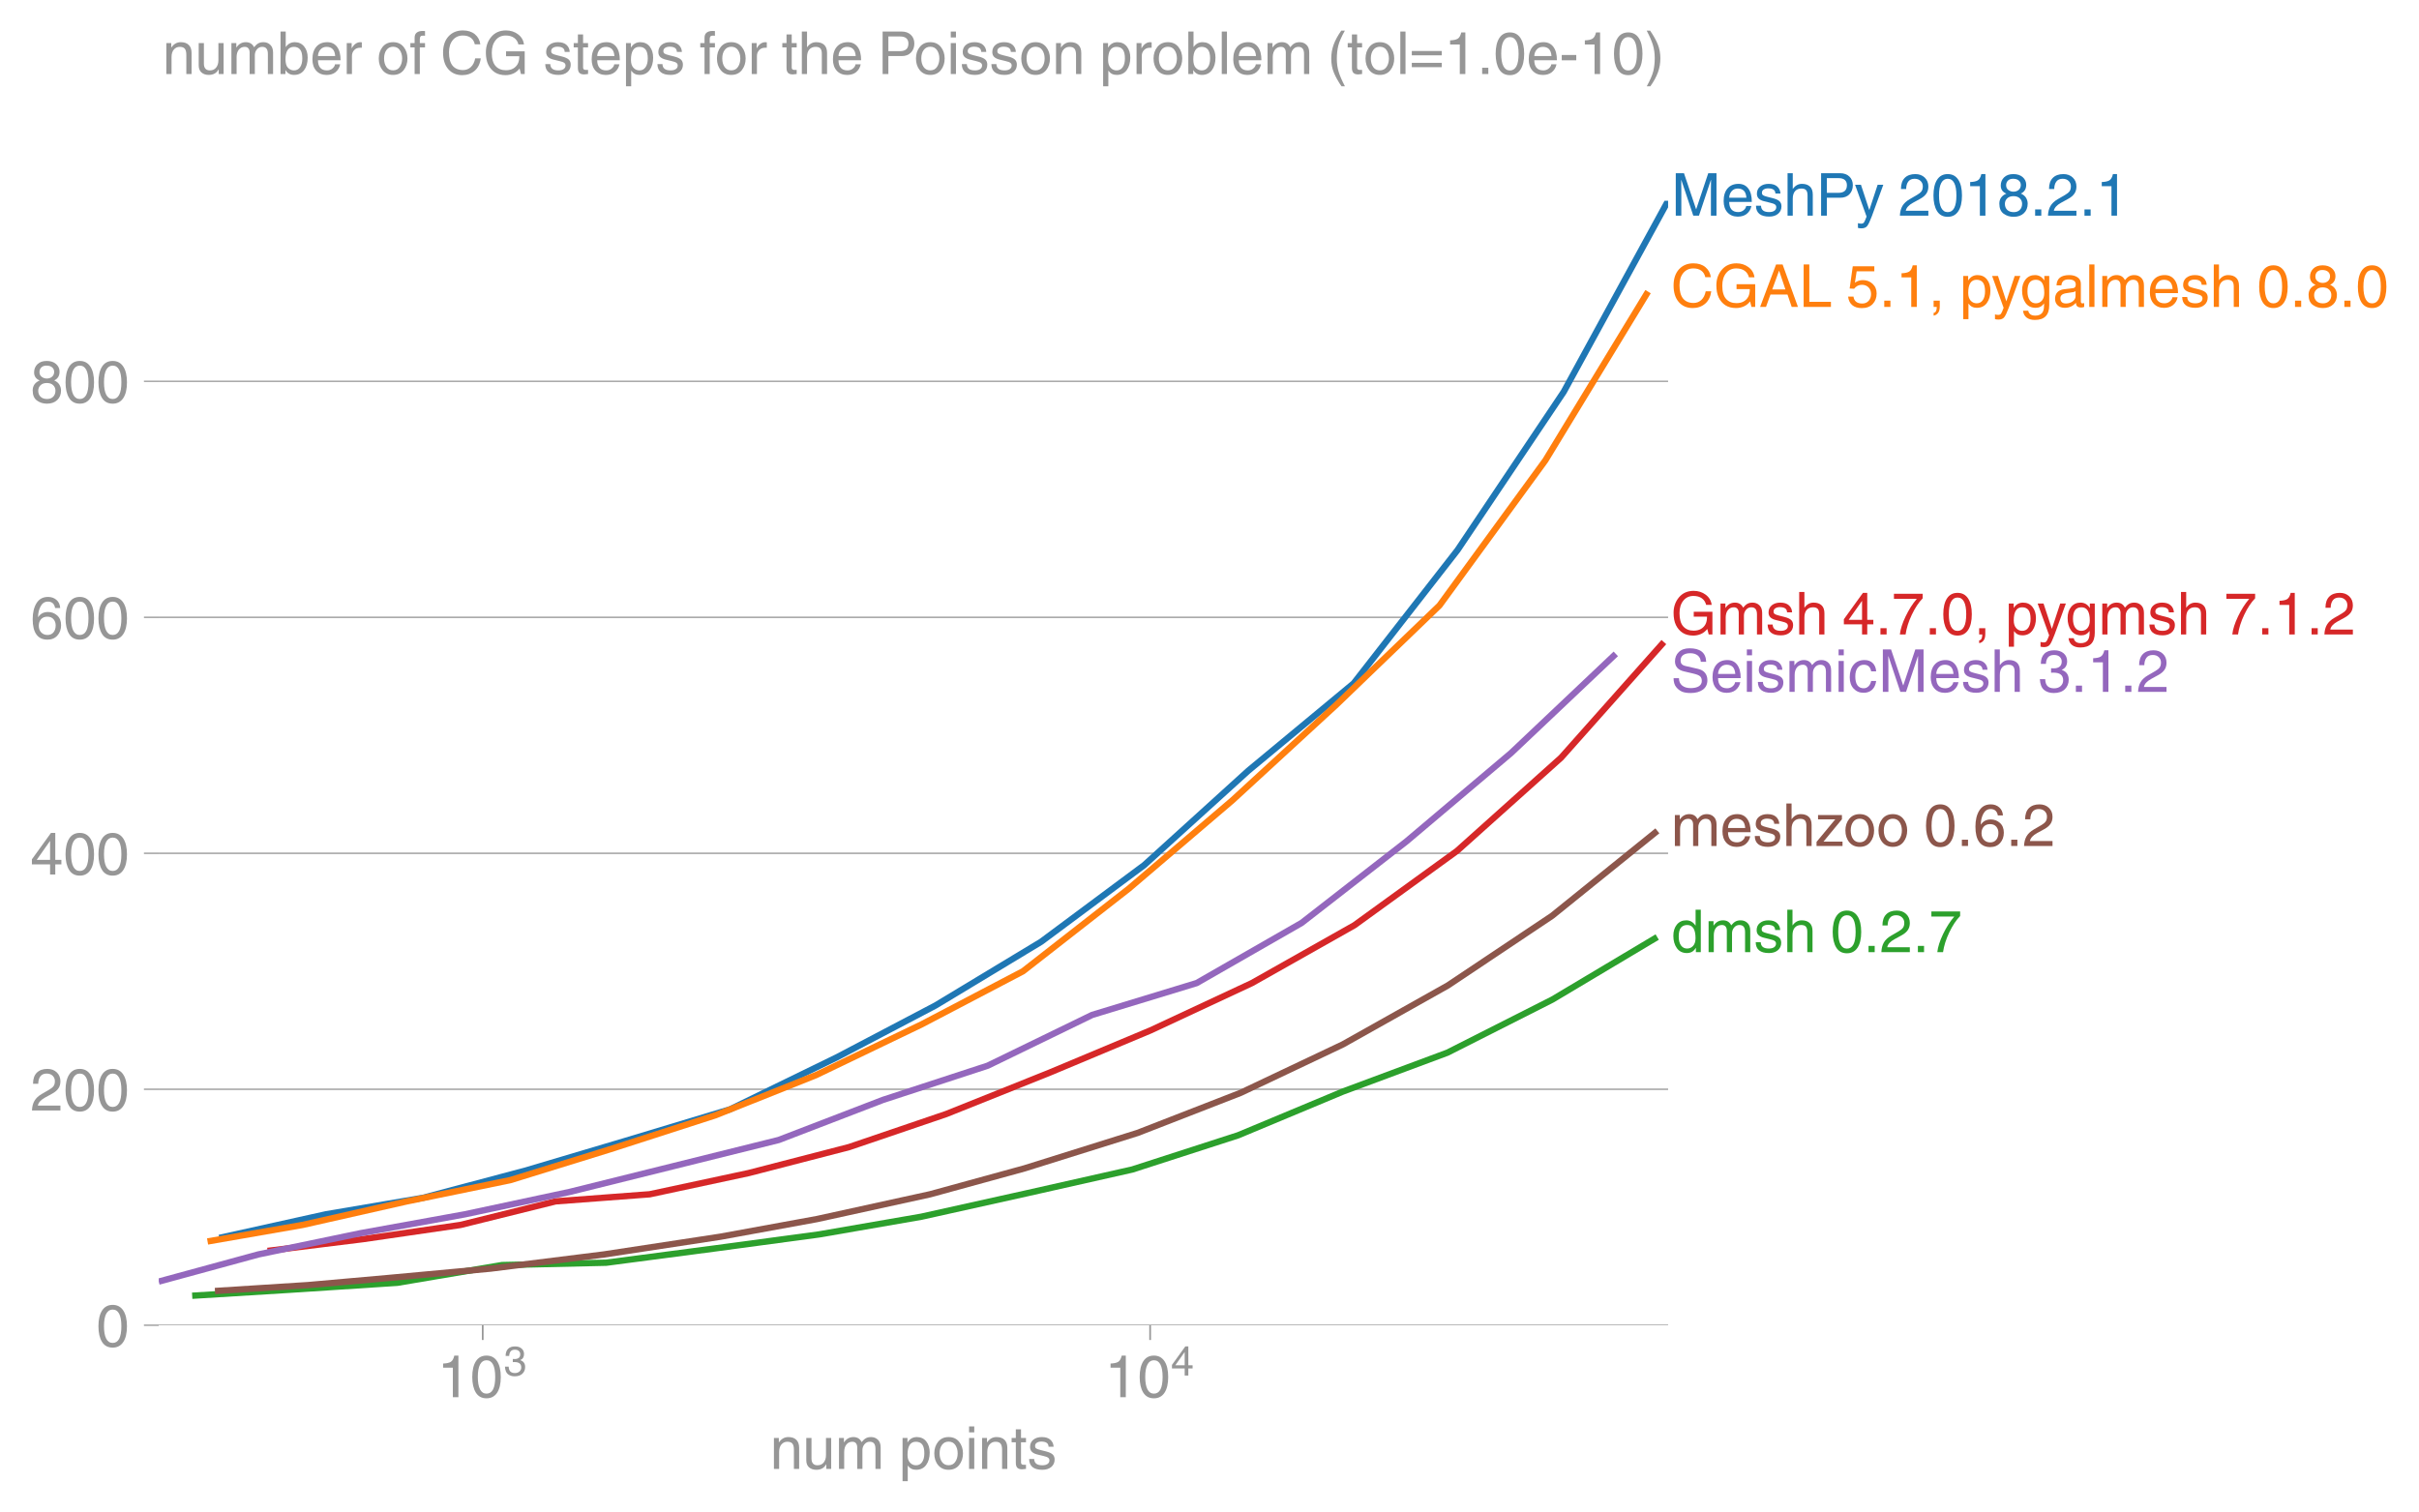
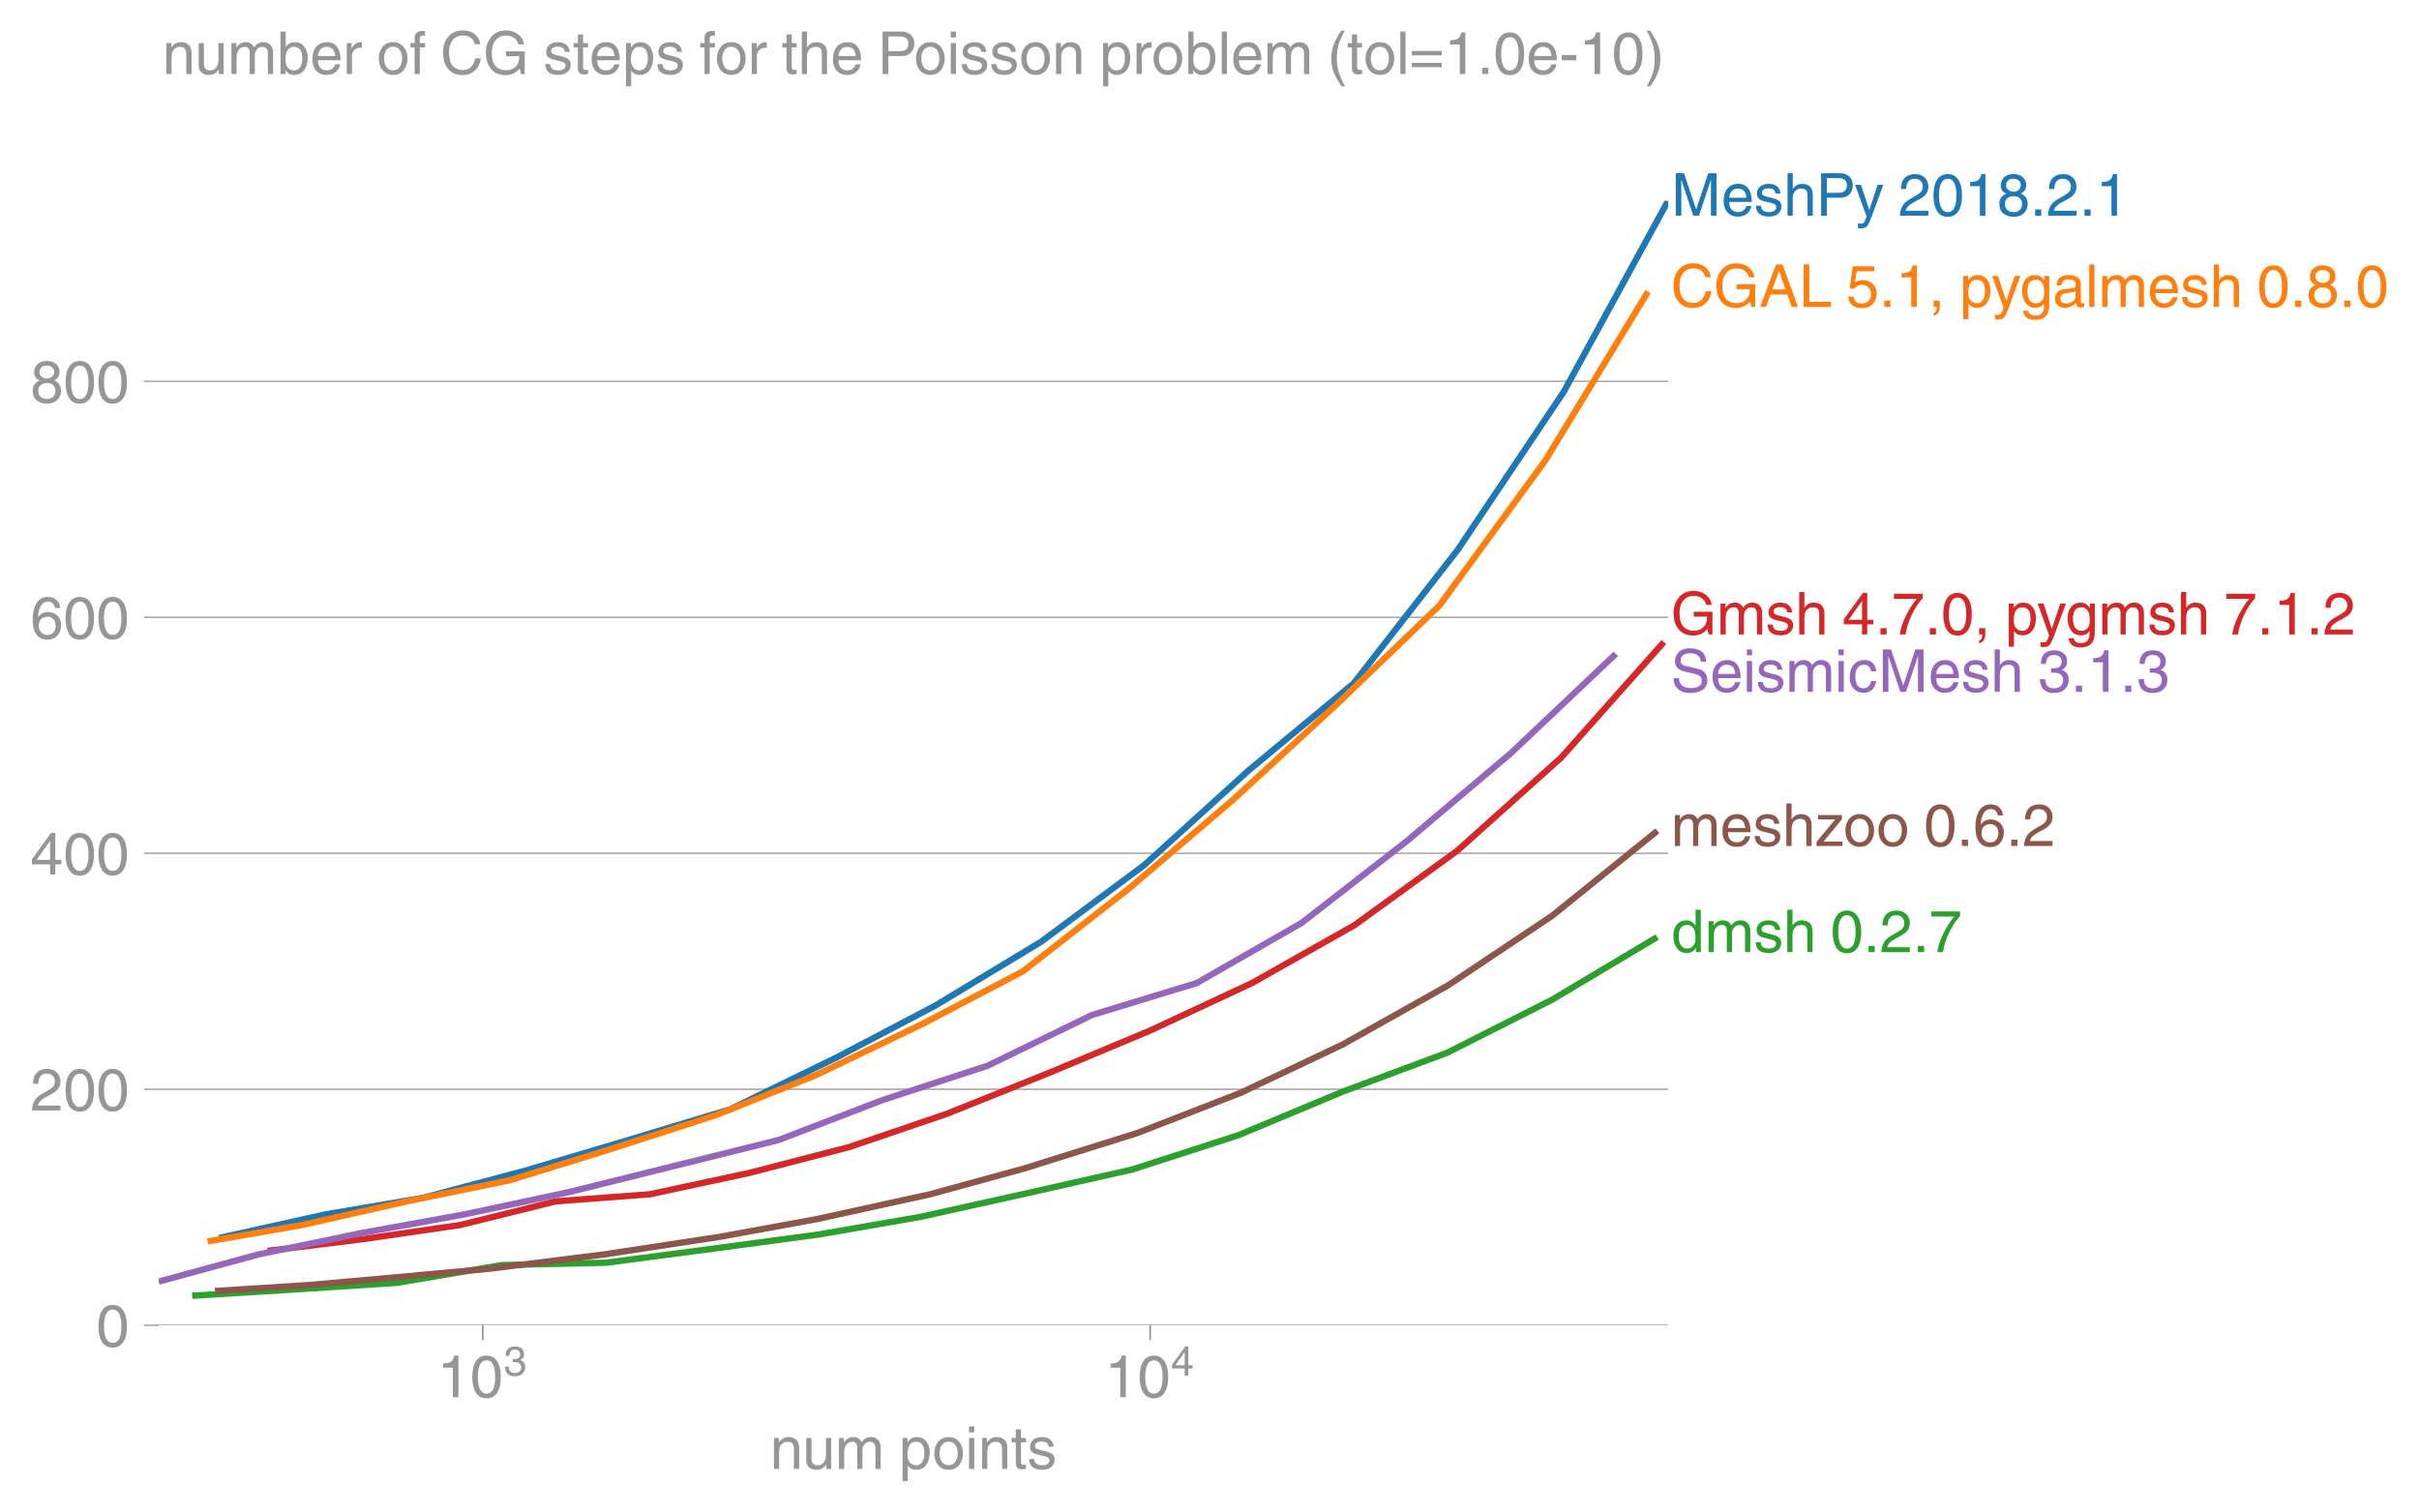
<svg xmlns="http://www.w3.org/2000/svg" xmlns:xlink="http://www.w3.org/1999/xlink" height="476.965" viewBox="0 0 572.337 357.724" width="763.117">
  <defs>
    <style>*{stroke-linecap:butt;stroke-linejoin:round}</style>
  </defs>
  <g id="figure_1">
    <path d="M0 357.724h572.337V0H0z" fill="none" id="patch_1" />
    <g id="axes_1">
      <path d="M37.556 313.628h357.12V47.516H37.556z" fill="none" id="patch_2" />
      <g id="matplotlib.axis_1">
        <g id="xtick_1">
          <g id="line2d_1">
            <defs>
-               <path d="M0 0v3.5" id="m75fb00f9d7" stroke="#969696" stroke-width=".4" />
-             </defs>
-             <use x="114.213" xlink:href="#m75fb00f9d7" y="313.628" fill="#969696" stroke="#969696" stroke-width=".4" />
+               <path d="M0 0v3.5" id="mbab6a4693a" stroke="#969696" stroke-width=".4" />
+             </defs>
+             <use x="114.213" xlink:href="#mbab6a4693a" y="313.628" fill="#969696" stroke="#969696" stroke-width=".4" />
          </g>
          <g transform="matrix(.14 0 0 -.14 103.433 330.678)" fill="#969696" id="text_1">
            <defs>
              <path d="M35.89 0h-9.374v49.906H10.109v6.985q8.594.28 12.782 2.75Q27.094 62.109 29 70.313h6.89z" id="HelveticaWorld-Regular-49" />
              <path d="M42.484 34.188q0 14.109-3.734 21.156-3.734 7.062-10.969 7.062-7.078 0-10.89-7.062-3.797-7.047-3.797-21.157 0-13.671 3.75-20.937Q20.609 6 27.78 6q7.235 0 10.969 7 3.734 7.016 3.734 21.188zm9.422 0q0-17.297-6.25-26.704-6.25-9.39-17.875-9.39-12.062 0-18.062 9.734-6 9.75-6 26.36 0 17.03 6.14 26.578 6.157 9.547 17.922 9.547 11.625 0 17.875-9.5t6.25-26.626z" id="HelveticaWorld-Regular-48" />
              <path d="M22.406 39.984q2.203-.187 4.594-.187 6.203 0 9.781 2.86 3.594 2.859 3.594 8.656 0 4.687-3.344 7.89-3.343 3.203-9.64 3.203-6.985 0-10.235-4.11-3.234-4.093-3.437-10.983h-8.64q0 10.984 5.765 16.984 5.765 6.016 16.937 6.016 9.922 0 15.828-5.11 5.907-5.094 5.907-13.39 0-10.704-9.032-14.5v-.204q11.72-4 11.72-16.406 0-9.906-6.595-16.265-6.593-6.344-18.703-6.344-9.906 0-16.312 5.203Q4.204 8.5 3.422 21.484H12.5q.203-8.109 4-11.797Q20.313 6 27.484 6q6.938 0 11.141 3.86 4.203 3.859 4.203 9.718 0 6.406-4.016 9.672-4 3.266-12.39 3.266-2 0-4.016-.094z" id="HelveticaWorld-Regular-51" />
            </defs>
            <use transform="translate(0 .173)" xlink:href="#HelveticaWorld-Regular-49" />
            <use transform="translate(55.615 .173)" xlink:href="#HelveticaWorld-Regular-48" />
            <use transform="matrix(.7 0 0 .7 112.146 36.781)" xlink:href="#HelveticaWorld-Regular-51" />
          </g>
        </g>
        <g id="xtick_2">
-           <use x="272.123" xlink:href="#m75fb00f9d7" y="313.628" fill="#969696" stroke="#969696" stroke-width=".4" id="line2d_2" />
+           <use x="272.123" xlink:href="#mbab6a4693a" y="313.628" fill="#969696" stroke="#969696" stroke-width=".4" id="line2d_2" />
          <g transform="matrix(.14 0 0 -.14 261.343 330.678)" fill="#969696" id="text_2">
            <defs>
              <path d="M10.594 24.703h22.61v31.89h-.188zM42 17.093V0h-8.797v17.094H2.484v8.593L34.72 70.314H42v-45.61h10.297v-7.61z" id="HelveticaWorld-Regular-52" />
            </defs>
            <use transform="translate(0 .173)" xlink:href="#HelveticaWorld-Regular-49" />
            <use transform="translate(55.615 .173)" xlink:href="#HelveticaWorld-Regular-48" />
            <use transform="matrix(.7 0 0 .7 112.146 36.781)" xlink:href="#HelveticaWorld-Regular-52" />
          </g>
        </g>
        <g transform="matrix(.14 0 0 -.14 182.189 347.625)" fill="#969696" id="text_3">
          <defs>
            <path d="M49.219 0h-8.844v32.172q0 7.422-2.594 10.578-2.578 3.156-8.578 3.156-5.906 0-9.875-4.5-3.953-4.484-3.953-12.89V0H6.594v52.297h8.297v-7.375h.203q6.203 8.89 15.812 8.89 8.89 0 13.594-4.718 4.719-4.703 4.719-13.5z" id="HelveticaWorld-Regular-110" />
            <path d="M6.11 52.297h8.78V17.578q0-5.765 2.61-8.625Q20.125 6.11 25 6.11q6.781 0 10.594 4.797 3.812 4.813 3.812 12.578v28.813h8.782V0H39.89v7.625l-.188.188q-4.984-9.329-16.61-9.329-7.515 0-12.25 4.094Q6.11 6.688 6.11 14.703z" id="HelveticaWorld-Regular-117" />
            <path d="M6.594 52.297h8.297v-7.375h.203q5.906 8.89 15.812 8.89 9.813 0 13.922-8.5 3.75 4.594 7.266 6.547 3.515 1.953 8.703 1.953 6.781 0 11.484-4.453Q77 44.922 77 36.187V0h-8.781v33.797q0 6.094-2.297 9.094-2.297 3.015-7.422 3.015-5.172 0-8.75-4.203-3.563-4.203-3.563-9.812V0h-8.78v36.188q0 4.53-2.11 7.124-2.094 2.594-6.094 2.594-6.297 0-10.062-4.687-3.766-4.688-3.766-12.703V0H6.594z" id="HelveticaWorld-Regular-109" />
            <path d="M14.984 23.688q0-8.407 4.094-13 4.11-4.579 10.219-4.579 6.687 0 10.39 5.438 3.72 5.453 3.72 14.765 0 10.22-3.563 14.907-3.563 4.687-10.735 4.687-6.984 0-10.562-5.5-3.563-5.5-3.563-16.718zm-8.39 28.609h8.297v-7.375h.203q5.61 8.89 15.625 8.89 10.11 0 15.937-7.359 5.828-7.344 5.828-18.766 0-12.796-5.953-21Q40.578-1.515 29.5-1.515q-9.094 0-13.922 7.032h-.203v-26.22H6.594z" id="HelveticaWorld-Regular-112" />
            <path d="M12.703 26.219q0-8.735 3.953-14.375 3.953-5.64 11.219-5.64 7.531 0 11.438 5.905 3.906 5.907 3.906 14.11 0 8.297-3.907 14.078-3.906 5.797-11.437 5.797-6.969 0-11.078-5.453-4.094-5.438-4.094-14.422zm-8.984 0q0 11.672 6.484 19.625 6.5 7.968 17.672 7.968 11.438 0 17.875-8.062 6.453-8.047 6.453-19.531 0-11.516-6.406-19.625-6.39-8.11-17.922-8.11-11.078 0-17.625 7.86-6.531 7.86-6.531 19.875z" id="HelveticaWorld-Regular-111" />
            <path d="M6.594 61.813v9.968h8.781v-9.969zM15.375 0H6.594v52.297h8.781z" id="HelveticaWorld-Regular-105" />
            <path d="M17.188 45.016V10.984q0-2 1.093-3.046 1.11-1.047 3.938-1.047h3.375V0Q20.797-.688 19-.688q-5.516 0-8.063 2.641-2.53 2.64-2.53 8.547v34.516H1.311v7.28h7.094v14.595h8.781V52.297h8.407v-7.281z" id="HelveticaWorld-Regular-116" />
            <path d="M36.078 37.406q-.187 4.688-3.344 6.735-3.14 2.047-9.047 2.047-4.296 0-7.359-1.907-3.047-1.89-3.047-5.468 0-2.829 1.797-4.172 1.813-1.344 7.828-2.86l8.688-2.187q7.906-2 11.297-5.11 3.406-3.093 3.406-8.656 0-7.719-5.64-12.531-5.641-4.813-15.063-4.813-11 0-16.64 4.563-5.626 4.578-5.735 13.75h8.5q.203-5.422 3.594-8.063 3.39-2.625 10.171-2.625 5.516 0 8.766 2.188 3.25 2.203 3.25 6.11 0 2.78-2.11 4.437-2.093 1.672-8.296 3.078l-10.203 2.5q-6.203 1.562-9.157 4.656-2.953 3.094-2.953 8.031 0 7.72 5.516 12.203 5.531 4.5 14.406 4.5 9.485 0 14.531-4.624 5.047-4.61 5.344-11.782z" id="HelveticaWorld-Regular-115" />
          </defs>
          <use xlink:href="#HelveticaWorld-Regular-110" />
          <use x="55.176" xlink:href="#HelveticaWorld-Regular-117" />
          <use x="109.961" xlink:href="#HelveticaWorld-Regular-109" />
          <use x="192.969" xlink:href="#HelveticaWorld-Regular-32" />
          <use x="217.383" xlink:href="#HelveticaWorld-Regular-112" />
          <use x="273.877" xlink:href="#HelveticaWorld-Regular-111" />
          <use x="329.785" xlink:href="#HelveticaWorld-Regular-105" />
          <use x="351.807" xlink:href="#HelveticaWorld-Regular-110" />
          <use x="406.982" xlink:href="#HelveticaWorld-Regular-116" />
          <use x="434.668" xlink:href="#HelveticaWorld-Regular-115" />
        </g>
      </g>
      <g id="matplotlib.axis_2">
        <g id="ytick_1">
-           <path clip-path="url(#p250efb37c5)" d="M37.556 313.628h357.12" fill="none" stroke="#969696" stroke-linecap="square" stroke-width=".3" id="line2d_3" />
+           <path clip-path="url(#pb49c72b314)" d="M37.556 313.628h357.12" fill="none" stroke="#969696" stroke-linecap="square" stroke-width=".3" id="line2d_3" />
          <g id="line2d_4">
            <defs>
-               <path d="M0 0h-3.5" id="me8bab43d33" stroke="#969696" stroke-width=".3" />
-             </defs>
-             <use x="37.556" xlink:href="#me8bab43d33" y="313.628" fill="#969696" stroke="#969696" stroke-width=".3" />
+               <path d="M0 0h-3.5" id="mb281344de5" stroke="#969696" stroke-width=".3" />
+             </defs>
+             <use x="37.556" xlink:href="#mb281344de5" y="313.628" fill="#969696" stroke="#969696" stroke-width=".3" />
          </g>
          <use xlink:href="#HelveticaWorld-Regular-48" transform="matrix(.14 0 0 -.14 22.77 318.653)" fill="#969696" id="text_4" />
        </g>
        <g id="ytick_2">
-           <path clip-path="url(#p250efb37c5)" d="M37.556 257.781h357.12" fill="none" stroke="#969696" stroke-linecap="square" stroke-width=".3" id="line2d_5" />
-           <use x="37.556" xlink:href="#me8bab43d33" y="257.781" fill="#969696" stroke="#969696" stroke-width=".3" id="line2d_6" />
+           <path clip-path="url(#pb49c72b314)" d="M37.556 257.781h357.12" fill="none" stroke="#969696" stroke-linecap="square" stroke-width=".3" id="line2d_5" />
+           <use x="37.556" xlink:href="#mb281344de5" y="257.781" fill="#969696" stroke="#969696" stroke-width=".3" id="line2d_6" />
          <g transform="matrix(.14 0 0 -.14 7.2 262.806)" fill="#969696" id="text_5">
            <defs>
              <path d="M4.39 45.125q0 12.39 6.391 18.781 6.406 6.407 17.938 6.407 9.656 0 15.812-5.86 6.157-5.86 6.157-15.14 0-7.22-3.547-12.188-3.532-4.953-10.422-8.703l-12.11-6.64Q13.922 15.921 12.5 8.296h38.188V0H2.593q.39 9.906 4.297 16.5 3.906 6.594 12.203 11.375l12.593 7.328q5.032 2.89 7.329 5.984 2.297 3.094 2.297 8.516 0 5.375-3.766 9.031-3.75 3.672-10.156 3.672-7.078 0-10.594-4.672-3.516-4.656-3.61-12.609z" id="HelveticaWorld-Regular-50" />
            </defs>
            <use xlink:href="#HelveticaWorld-Regular-50" />
            <use x="55.615" xlink:href="#HelveticaWorld-Regular-48" />
            <use x="111.23" xlink:href="#HelveticaWorld-Regular-48" />
          </g>
        </g>
        <g id="ytick_3">
-           <path clip-path="url(#p250efb37c5)" d="M37.556 201.934h357.12" fill="none" stroke="#969696" stroke-linecap="square" stroke-width=".3" id="line2d_7" />
-           <use x="37.556" xlink:href="#me8bab43d33" y="201.934" fill="#969696" stroke="#969696" stroke-width=".3" id="line2d_8" />
+           <path clip-path="url(#pb49c72b314)" d="M37.556 201.934h357.12" fill="none" stroke="#969696" stroke-linecap="square" stroke-width=".3" id="line2d_7" />
+           <use x="37.556" xlink:href="#mb281344de5" y="201.934" fill="#969696" stroke="#969696" stroke-width=".3" id="line2d_8" />
          <g transform="matrix(.14 0 0 -.14 7.2 206.958)" fill="#969696" id="text_6">
            <use xlink:href="#HelveticaWorld-Regular-52" />
            <use x="55.615" xlink:href="#HelveticaWorld-Regular-48" />
            <use x="111.23" xlink:href="#HelveticaWorld-Regular-48" />
          </g>
        </g>
        <g id="ytick_4">
-           <path clip-path="url(#p250efb37c5)" d="M37.556 146.087h357.12" fill="none" stroke="#969696" stroke-linecap="square" stroke-width=".3" id="line2d_9" />
-           <use x="37.556" xlink:href="#me8bab43d33" y="146.087" fill="#969696" stroke="#969696" stroke-width=".3" id="line2d_10" />
+           <path clip-path="url(#pb49c72b314)" d="M37.556 146.087h357.12" fill="none" stroke="#969696" stroke-linecap="square" stroke-width=".3" id="line2d_9" />
+           <use x="37.556" xlink:href="#mb281344de5" y="146.087" fill="#969696" stroke="#969696" stroke-width=".3" id="line2d_10" />
          <g transform="matrix(.14 0 0 -.14 7.2 151.111)" fill="#969696" id="text_7">
            <defs>
              <path d="M14.11 21.578q0-6.875 4.093-11.234Q22.313 6 28.906 6q6.297 0 10.032 4.438 3.734 4.453 3.734 11.687 0 6.297-3.688 10.547-3.687 4.25-10.468 4.25-6.594 0-10.5-4.156-3.907-4.157-3.907-11.188zM41.702 51.61q-.984 5.375-3.984 8.078-3 2.72-8.125 2.72-8.11 0-12.36-7.923-4.25-7.906-4.343-18.109l.203-.188q5.61 8.641 16.687 8.641 8.844 0 15.438-5.86 6.593-5.859 6.593-16.452 0-10.5-6.25-17.47-6.25-6.952-16.843-6.952-12.219 0-18.563 8.687-6.344 8.703-6.344 25.938 0 16.593 6.485 27.093 6.5 10.5 19.484 10.5 8.407 0 14.219-5.015 5.813-5 6.297-13.688z" id="HelveticaWorld-Regular-54" />
            </defs>
            <use xlink:href="#HelveticaWorld-Regular-54" />
            <use x="55.615" xlink:href="#HelveticaWorld-Regular-48" />
            <use x="111.23" xlink:href="#HelveticaWorld-Regular-48" />
          </g>
        </g>
        <g id="ytick_5">
-           <path clip-path="url(#p250efb37c5)" d="M37.556 90.24h357.12" fill="none" stroke="#969696" stroke-linecap="square" stroke-width=".3" id="line2d_11" />
-           <use x="37.556" xlink:href="#me8bab43d33" y="90.239" fill="#969696" stroke="#969696" stroke-width=".3" id="line2d_12" />
+           <path clip-path="url(#pb49c72b314)" d="M37.556 90.24h357.12" fill="none" stroke="#969696" stroke-linecap="square" stroke-width=".3" id="line2d_11" />
+           <use x="37.556" xlink:href="#mb281344de5" y="90.239" fill="#969696" stroke="#969696" stroke-width=".3" id="line2d_12" />
          <g transform="matrix(.14 0 0 -.14 7.2 95.264)" fill="#969696" id="text_8">
            <defs>
              <path d="M27.594 40.578q5.422 0 8.953 3.094 3.547 3.11 3.547 8.234 0 4.594-3.407 7.547-3.39 2.953-9.687 2.953-5.61 0-8.672-3.11-3.047-3.093-3.047-7.874 0-5.125 3.813-7.984 3.812-2.86 8.5-2.86zm.093-7.562q-6.78 0-10.64-3.766-3.86-3.766-3.86-9.234 0-6.297 3.907-10.157Q21 6 28.219 6q6.406 0 10.234 3.86 3.828 3.859 3.828 10.265 0 5.469-3.828 9.172-3.828 3.719-10.766 3.719zM49.22 52.203q0-10.594-9.032-14.797 6.204-2.781 8.86-7.36 2.656-4.562 2.656-9.733 0-10.016-6.453-16.125-6.438-6.094-17.375-6.094-9.563 0-16.813 5.25-7.25 5.25-7.25 17.062 0 11.922 11.907 16.907-9.516 3.796-9.516 13.671 0 8.297 5.64 13.813 5.641 5.516 15.641 5.516 10.016 0 15.875-5.204 5.86-5.203 5.86-12.906z" id="HelveticaWorld-Regular-56" />
            </defs>
            <use xlink:href="#HelveticaWorld-Regular-56" />
            <use x="55.615" xlink:href="#HelveticaWorld-Regular-48" />
            <use x="111.23" xlink:href="#HelveticaWorld-Regular-48" />
          </g>
        </g>
      </g>
-       <path clip-path="url(#p250efb37c5)" d="M45.47 306.647l22.7-1.396 25.856-1.675 24.763-4.189 24.634-.558 25.514-3.351 24.894-3.35 24.183-4.19 25.123-5.584 24.764-5.585 25.051-8.098 24.741-10.331 24.753-9.215 24.835-12.566 24.814-14.8" fill="none" stroke="#2ca02c" stroke-linecap="square" stroke-width="1.5" id="line2d_13" />
-       <path clip-path="url(#p250efb37c5)" d="M51.887 292.965l25.206-5.585 23.007-3.91 24.174-6.422 23.488-6.98 24.988-7.54 25.207-12.286 23.386-12.287 24.984-15.078 24.403-18.15 24.624-22.34 24.919-20.663 24.587-31.554 25.107-37.418 24.709-45.236" fill="none" stroke="#1f77b4" stroke-linecap="square" stroke-width="1.5" id="line2d_14" />
-       <path clip-path="url(#p250efb37c5)" d="M50.859 305.53l21.98-1.396 18.941-1.675 24.26-2.234 26.843-3.35 27.52-4.19 22.91-4.188 26.753-5.864 22.377-6.143 26.716-8.377 24.398-9.494 24.157-11.449 24.865-13.962 24.65-16.475 24.908-20.105" fill="none" stroke="#8c564b" stroke-linecap="square" stroke-width="1.5" id="line2d_15" />
-       <path clip-path="url(#p250efb37c5)" d="M49.11 293.802l22.464-3.909 24.715-5.585 24.46-5.026 23.475-7.26 25.082-8.098 23.77-9.494 24.983-12.007 23.98-12.566 25.033-19.546 24.551-20.943 24.593-22.618 24.36-23.456 25.059-34.346 24.292-39.93" fill="none" stroke="#ff7f0e" stroke-linecap="square" stroke-width="1.5" id="line2d_16" />
-       <path clip-path="url(#p250efb37c5)" d="M63.305 296.036l22.62-2.792 23.016-3.35 22.523-5.586 22.255-1.675 23.443-5.026 23.744-6.143 22.964-7.819 24.407-9.773 24.01-10.053 23.922-11.17 24.24-13.682 24.285-17.592 24.615-22.06 24.325-27.364" fill="none" stroke="#d62728" stroke-linecap="square" stroke-width="1.5" id="line2d_17" />
-       <path clip-path="url(#p250efb37c5)" d="M37.556 303.297l23.553-6.423 24.192-5.026 24.669-4.468 24.824-5.305 24.724-6.144 24.715-6.143 24.69-9.494 24.782-8.098 24.7-12.007 24.73-7.54 24.843-14.24 24.767-19.268 24.782-20.942 24.775-23.456" fill="none" stroke="#9467bd" stroke-linecap="square" stroke-width="1.5" id="line2d_18" />
+       <path clip-path="url(#pb49c72b314)" d="M45.47 306.647l22.7-1.396 25.856-1.675 24.763-4.189 24.634-.558 25.514-3.351 24.894-3.35 24.183-4.19 25.123-5.584 24.764-5.585 25.051-8.098 24.741-10.331 24.753-9.215 24.835-12.566 24.814-14.8" fill="none" stroke="#2ca02c" stroke-linecap="square" stroke-width="1.5" id="line2d_13" />
+       <path clip-path="url(#pb49c72b314)" d="M51.887 292.965l25.206-5.585 23.007-3.91 24.174-6.422 23.488-6.98 24.988-7.54 25.207-12.286 23.386-12.287 24.984-15.078 24.403-18.15 24.624-22.34 24.919-20.663 24.587-31.554 25.107-37.418 24.709-45.236" fill="none" stroke="#1f77b4" stroke-linecap="square" stroke-width="1.5" id="line2d_14" />
+       <path clip-path="url(#pb49c72b314)" d="M50.859 305.53l21.98-1.396 18.941-1.675 24.26-2.234 26.843-3.35 27.52-4.19 22.91-4.188 26.753-5.864 22.377-6.143 26.716-8.377 24.398-9.494 24.157-11.449 24.865-13.962 24.65-16.475 24.908-20.105" fill="none" stroke="#8c564b" stroke-linecap="square" stroke-width="1.5" id="line2d_15" />
+       <path clip-path="url(#pb49c72b314)" d="M49.11 293.802l22.464-3.909 24.715-5.585 24.46-5.026 23.475-7.26 25.082-8.098 23.77-9.494 24.983-12.007 23.98-12.566 25.033-19.546 24.551-20.943 24.593-22.618 24.36-23.456 25.059-34.346 24.292-39.93" fill="none" stroke="#ff7f0e" stroke-linecap="square" stroke-width="1.5" id="line2d_16" />
+       <path clip-path="url(#pb49c72b314)" d="M63.305 296.036l22.62-2.792 23.016-3.35 22.523-5.586 22.255-1.675 23.443-5.026 23.744-6.143 22.964-7.819 24.407-9.773 24.01-10.053 23.922-11.17 24.24-13.682 24.285-17.592 24.615-22.06 24.325-27.364" fill="none" stroke="#d62728" stroke-linecap="square" stroke-width="1.5" id="line2d_17" />
+       <path clip-path="url(#pb49c72b314)" d="M37.556 303.297l23.553-6.423 24.192-5.026 24.669-4.468 24.824-5.305 24.724-6.144 24.715-6.143 24.69-9.494 24.782-8.098 24.7-12.007 24.73-7.54 24.843-14.24 24.767-19.268 24.782-20.942 24.775-23.456" fill="none" stroke="#9467bd" stroke-linecap="square" stroke-width="1.5" id="line2d_18" />
      <g transform="matrix(.14 0 0 -.14 395.355 225.335)" fill="#2ca02c" id="text_9">
        <defs>
          <path d="M13.094 26.313q0-9.704 3.844-14.954 3.859-5.25 10.265-5.25 6.094 0 10.188 4.485 4.109 4.5 4.109 13.094 0 11.03-3.5 16.625-3.484 5.593-10.61 5.593-6.78 0-10.546-4.453-3.75-4.437-3.75-15.14zM50.39 0h-8.297v7.172h-.203q-4.97-8.688-15.078-8.688-10.891 0-16.86 8.297Q4 15.094 4 27.688q0 11.625 5.906 18.875 5.922 7.25 15.875 7.25 9.813 0 15.625-8.891l.203.594V71.78h8.782z" id="HelveticaWorld-Regular-100" />
          <path d="M49.219 0h-8.844v34.188q0 6.296-2.438 9-2.437 2.718-7.953 2.718-6.797 0-10.703-4.406-3.906-4.39-3.906-12.984V0H6.594v71.781h8.781V45.312h.203q6 8.5 15.328 8.5 8.594 0 13.453-4.5 4.86-4.484 4.86-13.718z" id="HelveticaWorld-Regular-104" />
          <path d="M19.094 0H8.687v10.594h10.407z" id="HelveticaWorld-Regular-46" />
          <path d="M3.719 68.797h48.578v-7.719Q42.28 50.875 33.984 33.484 25.687 16.11 23.391 0h-9.672q1.469 13.281 9.719 30.531 8.25 17.266 18.953 29.672H3.719z" id="HelveticaWorld-Regular-55" />
        </defs>
        <use xlink:href="#HelveticaWorld-Regular-100" />
        <use x="56.982" xlink:href="#HelveticaWorld-Regular-109" />
        <use x="139.99" xlink:href="#HelveticaWorld-Regular-115" />
        <use x="189.99" xlink:href="#HelveticaWorld-Regular-104" />
        <use x="245.166" xlink:href="#HelveticaWorld-Regular-32" />
        <use x="269.58" xlink:href="#HelveticaWorld-Regular-48" />
        <use x="325.195" xlink:href="#HelveticaWorld-Regular-46" />
        <use x="352.979" xlink:href="#HelveticaWorld-Regular-50" />
        <use x="408.594" xlink:href="#HelveticaWorld-Regular-46" />
        <use x="436.377" xlink:href="#HelveticaWorld-Regular-55" />
      </g>
      <g transform="matrix(.14 0 0 -.14 395.355 51.044)" fill="#1f77b4" id="text_10">
        <defs>
          <path d="M67.484 0v42.39q0 .829.094 8.126t.094 9.78h-.281L47.312 0h-9.609L17.578 60.203h-.297q0-3.61.094-10.297.11-6.687.11-7.515V0H8.108v71.781h13.86L42.39 11.078h.28l20.313 60.703h13.922V0z" id="HelveticaWorld-Regular-77" />
          <path d="M42.484 30.328q-.687 8.485-4.5 12.031-3.797 3.547-10.109 3.547-6.39 0-10.328-4.5-3.922-4.484-4.172-11.078zm8.391-13.922q-1.453-8.11-7.953-13.422-5.719-4.5-15.047-4.593-10.984.093-17.438 7.203Q4 12.704 4 24.704q0 13.78 6.64 21.437 6.641 7.672 18.47 7.672 10.593 0 16.546-7.922 5.953-7.907 5.953-22.594H13.375q0-8.203 3.813-12.703Q21 6.109 28.608 6.109q5.375 0 9.235 3.235 3.86 3.25 4.25 7.062z" id="HelveticaWorld-Regular-101" />
          <path d="M17.828 38.625H37.11q7.282 0 10.938 3.188 3.656 3.203 3.656 9.703 0 5.812-3.516 8.89-3.515 3.078-10.687 3.078H17.828zm0-38.625H8.11v71.781h32.266q9.625 0 15.484-5.594 5.86-5.593 5.86-14.578 0-9.328-5.672-15.312-5.656-5.969-15.672-5.969H17.828z" id="HelveticaWorld-Regular-80" />
          <path d="M39.016 52.297h9.562L29.891.984q-.5-1.375-.985-2.593-4.25-11.329-7.328-15.547-3.078-4.235-9.953-4.235-3.61 0-5.906.782v8.015q2.484-.89 5.468-.89 3.22 0 4.704 2.03 1.5 2.032 4.421 9.938L.875 52.297h9.922L24.812 9.719H25z" id="HelveticaWorld-Regular-121" />
        </defs>
        <use xlink:href="#HelveticaWorld-Regular-77" />
        <use x="85.01" xlink:href="#HelveticaWorld-Regular-101" />
        <use x="140.43" xlink:href="#HelveticaWorld-Regular-115" />
        <use x="190.43" xlink:href="#HelveticaWorld-Regular-104" />
        <use x="245.605" xlink:href="#HelveticaWorld-Regular-80" />
        <use x="310.254" xlink:href="#HelveticaWorld-Regular-121" />
        <use x="359.863" xlink:href="#HelveticaWorld-Regular-32" />
        <use x="384.277" xlink:href="#HelveticaWorld-Regular-50" />
        <use x="439.893" xlink:href="#HelveticaWorld-Regular-48" />
        <use x="495.508" xlink:href="#HelveticaWorld-Regular-49" />
        <use x="551.123" xlink:href="#HelveticaWorld-Regular-56" />
        <use x="606.738" xlink:href="#HelveticaWorld-Regular-46" />
        <use x="634.521" xlink:href="#HelveticaWorld-Regular-50" />
        <use x="690.137" xlink:href="#HelveticaWorld-Regular-46" />
        <use x="717.92" xlink:href="#HelveticaWorld-Regular-49" />
      </g>
      <g transform="matrix(.14 0 0 -.14 395.355 200.204)" fill="#8c564b" id="text_11">
        <defs>
          <path d="M14.11 7.328h32.187V0H2.39v6.89l31.64 38.126H4.938v7.28h40.374v-7.171z" id="HelveticaWorld-Regular-122" />
        </defs>
        <use xlink:href="#HelveticaWorld-Regular-109" />
        <use x="83.008" xlink:href="#HelveticaWorld-Regular-101" />
        <use x="138.428" xlink:href="#HelveticaWorld-Regular-115" />
        <use x="188.428" xlink:href="#HelveticaWorld-Regular-104" />
        <use x="243.604" xlink:href="#HelveticaWorld-Regular-122" />
        <use x="291.072" xlink:href="#HelveticaWorld-Regular-111" />
        <use x="346.98" xlink:href="#HelveticaWorld-Regular-111" />
        <use x="402.889" xlink:href="#HelveticaWorld-Regular-32" />
        <use x="427.303" xlink:href="#HelveticaWorld-Regular-48" />
        <use x="482.918" xlink:href="#HelveticaWorld-Regular-46" />
        <use x="510.701" xlink:href="#HelveticaWorld-Regular-54" />
        <use x="566.316" xlink:href="#HelveticaWorld-Regular-46" />
        <use x="594.1" xlink:href="#HelveticaWorld-Regular-50" />
      </g>
      <g transform="matrix(.14 0 0 -.14 395.355 72.634)" fill="#ff7f0e" id="text_12">
        <defs>
          <path d="M58.016 50.203q-1.625 7.313-6.782 11.094-5.14 3.797-13.343 3.797-10.594 0-17.047-7.703-6.438-7.688-6.438-20.766 0-15.14 6.094-22.547 6.11-7.39 17.688-7.39 7.609 0 13.093 5.046 5.5 5.063 7.407 14.688h9.421Q66.22 12.594 57.625 5.344t-20.906-7.25q-14.703 0-23.516 10.11Q4.391 18.311 4.391 36.28q0 17.328 9.203 27.36 9.203 10.047 24.297 10.047 12.5 0 20.265-6.454 7.766-6.437 9.235-17.03z" id="HelveticaWorld-Regular-67" />
          <path d="M38.484 38.375h31.532V0h-6.297l-2.344 9.281Q56.781 3.421 50.578.75q-6.187-2.656-12.875-2.656-10.797 0-18.047 4.703-7.25 4.719-11.265 13.015-4 8.313-4 20.72 0 15.468 9.203 26.312 9.203 10.843 24.781 10.843 11.625 0 20.313-6.5Q67.39 60.688 68.796 50h-9.375q-1.703 7.078-7.219 11.078-5.516 4.016-14.312 4.016-10.594 0-17.047-7.985-6.438-7.984-6.438-21.125 0-15.28 6.39-22.437Q27.204 6.39 38.282 6.39q7.235 0 12.235 2.859 5 2.86 7.687 7.766 2.688 4.906 2.688 13.062H38.484z" id="HelveticaWorld-Regular-71" />
          <path d="M44 29.5L33.406 61.078h-.203L21.687 29.5zm-25.297-8.594L11.188 0h-9.97l27 71.781h10.985L65.187 0H54.594l-7.078 20.906z" id="HelveticaWorld-Regular-65" />
          <path d="M17.672 8.594h36.531V0H8.11v71.781h9.563z" id="HelveticaWorld-Regular-76" />
          <path d="M14.703 40.922q5.813 4.39 13.625 4.39 9.469 0 16.281-6.296 6.813-6.297 6.813-16.22 0-10.78-6.578-17.796-6.563-7-18.422-7-10.313 0-16.266 5.047Q4.203 8.109 3.22 17.39h9.094q.671-5.672 4.437-8.672 3.766-3 10.453-3 6.485 0 10.64 4.484Q42 14.703 42 21.688q0 7.125-4.36 11.421-4.343 4.297-11.218 4.297-7.813 0-13.047-6.687l-7.563.39 5.266 37.594h36.438v-8.5H17.672z" id="HelveticaWorld-Regular-53" />
          <path d="M8.688 10.594h10.406V.78q0-7.422-3.078-11.172-3.078-3.765-7.328-4.312v4.594Q14.015-9.422 14.015 0H8.687z" id="HelveticaWorld-Regular-44" />
          <path d="M12.984 26.313q0-9.61 3.813-14.907Q20.609 6.11 27.094 6.11q6.312 0 10.312 4.579 4 4.593 4 13 0 11.03-3.5 16.625-3.484 5.593-10.61 5.593-7.171 0-10.75-4.765-3.562-4.766-3.562-14.828zM49.812 2.983q0-12.609-6.062-18.797-6.047-6.203-18.266-6.203-8.78 0-13.984 4.047Q6.297-13.922 5.516-6.39h8.796q.672-3.812 3.532-6.062 2.86-2.25 8.281-2.25 7.375 0 11.125 3.969 3.766 3.953 3.766 12.828v3.719h-.188q-4.937-7.329-13.922-7.329-11.187 0-17.093 8.25-5.907 8.25-5.907 20.953 0 11.625 5.953 18.875 5.97 7.25 15.829 7.25 9.906 0 15.625-8.89h.187v7.375h8.313z" id="HelveticaWorld-Regular-103" />
          <path d="M38.375 26.703q-.969-1.015-3.828-1.656-2.86-.625-10.672-1.656-5.766-.688-8.469-2.844-2.703-2.14-2.703-5.656 0-4.297 2.281-6.688 2.297-2.39 7.329-2.39 6.296 0 11.171 3.578 4.891 3.593 4.891 8.718zM6.203 36.375q.297 8.844 5.734 13.14 5.454 4.297 15.844 4.297 8.297 0 13.907-3.765 5.624-3.75 5.624-10.844V9.078Q47.313 6 50.094 6q1.125 0 2.89.39V0Q50.594-.984 48-.984q-4.5 0-6.703 1.921-2.188 1.938-2.281 6.047-7.516-8.5-18.891-8.5-7.422 0-11.922 4.204Q3.72 6.89 3.72 13.624q0 6.89 3.906 11.125Q11.531 29 19 29.89l15.516 1.891q4.203.64 4.203 6.203 0 4.11-3.047 6.297-3.047 2.203-9.25 2.203-5.516 0-8.485-2.437-2.953-2.438-3.53-7.672z" id="HelveticaWorld-Regular-97" />
          <path d="M15.375 0H6.594v71.781h8.781z" id="HelveticaWorld-Regular-108" />
        </defs>
        <use xlink:href="#HelveticaWorld-Regular-67" />
        <use x="72.314" xlink:href="#HelveticaWorld-Regular-71" />
        <use x="149.414" xlink:href="#HelveticaWorld-Regular-65" />
        <use x="216.113" xlink:href="#HelveticaWorld-Regular-76" />
        <use x="271.729" xlink:href="#HelveticaWorld-Regular-32" />
        <use x="296.143" xlink:href="#HelveticaWorld-Regular-53" />
        <use x="351.758" xlink:href="#HelveticaWorld-Regular-46" />
        <use x="379.541" xlink:href="#HelveticaWorld-Regular-49" />
        <use x="435.156" xlink:href="#HelveticaWorld-Regular-44" />
        <use x="462.939" xlink:href="#HelveticaWorld-Regular-32" />
        <use x="487.354" xlink:href="#HelveticaWorld-Regular-112" />
        <use x="541.848" xlink:href="#HelveticaWorld-Regular-121" />
        <use x="589.457" xlink:href="#HelveticaWorld-Regular-103" />
        <use x="645.365" xlink:href="#HelveticaWorld-Regular-97" />
        <use x="700.297" xlink:href="#HelveticaWorld-Regular-108" />
        <use x="722.318" xlink:href="#HelveticaWorld-Regular-109" />
        <use x="805.326" xlink:href="#HelveticaWorld-Regular-101" />
        <use x="860.746" xlink:href="#HelveticaWorld-Regular-115" />
        <use x="910.746" xlink:href="#HelveticaWorld-Regular-104" />
        <use x="965.922" xlink:href="#HelveticaWorld-Regular-32" />
        <use x="990.336" xlink:href="#HelveticaWorld-Regular-48" />
        <use x="1045.951" xlink:href="#HelveticaWorld-Regular-46" />
        <use x="1073.734" xlink:href="#HelveticaWorld-Regular-56" />
        <use x="1129.35" xlink:href="#HelveticaWorld-Regular-46" />
        <use x="1157.133" xlink:href="#HelveticaWorld-Regular-48" />
      </g>
      <g transform="matrix(.14 0 0 -.14 395.355 150.147)" fill="#d62728" id="text_13">
        <use xlink:href="#HelveticaWorld-Regular-71" />
        <use x="77.1" xlink:href="#HelveticaWorld-Regular-109" />
        <use x="160.107" xlink:href="#HelveticaWorld-Regular-115" />
        <use x="210.107" xlink:href="#HelveticaWorld-Regular-104" />
        <use x="265.283" xlink:href="#HelveticaWorld-Regular-32" />
        <use x="289.697" xlink:href="#HelveticaWorld-Regular-52" />
        <use x="345.313" xlink:href="#HelveticaWorld-Regular-46" />
        <use x="373.096" xlink:href="#HelveticaWorld-Regular-55" />
        <use x="428.711" xlink:href="#HelveticaWorld-Regular-46" />
        <use x="456.494" xlink:href="#HelveticaWorld-Regular-48" />
        <use x="512.109" xlink:href="#HelveticaWorld-Regular-44" />
        <use x="539.893" xlink:href="#HelveticaWorld-Regular-32" />
        <use x="564.307" xlink:href="#HelveticaWorld-Regular-112" />
        <use x="618.801" xlink:href="#HelveticaWorld-Regular-121" />
        <use x="666.41" xlink:href="#HelveticaWorld-Regular-103" />
        <use x="722.318" xlink:href="#HelveticaWorld-Regular-109" />
        <use x="805.326" xlink:href="#HelveticaWorld-Regular-115" />
        <use x="855.326" xlink:href="#HelveticaWorld-Regular-104" />
        <use x="910.502" xlink:href="#HelveticaWorld-Regular-32" />
        <use x="934.916" xlink:href="#HelveticaWorld-Regular-55" />
        <use x="990.531" xlink:href="#HelveticaWorld-Regular-46" />
        <use x="1018.314" xlink:href="#HelveticaWorld-Regular-49" />
        <use x="1073.93" xlink:href="#HelveticaWorld-Regular-46" />
        <use x="1101.713" xlink:href="#HelveticaWorld-Regular-50" />
      </g>
      <g transform="matrix(.14 0 0 -.14 395.355 163.739)" fill="#9467bd" id="text_14">
        <defs>
          <path d="M50.39 50.781q-.296 6.844-5.109 10.719-4.797 3.875-12.656 3.875-7.922 0-12.172-3.25-4.234-3.234-4.234-9.344 0-3.265 1.843-5.61 1.86-2.343 6.641-3.468l20.516-4.687q8.297-1.813 12.297-6.875 4.015-5.047 4.015-12.313 0-10.64-7.812-16.187-7.813-5.547-20.313-5.547-9.531 0-15.031 2.437-5.484 2.453-9.734 7.766-4.25 5.328-4.25 14.89h9.093q0-8 5.313-12.406 5.328-4.39 14.5-4.39 8.89 0 13.844 3.156 4.953 3.156 4.953 8.953 0 5.281-2.953 7.89Q46.188 29 37.594 31l-15.469 3.625q-7.719 1.75-11.531 6.125Q6.78 45.125 6.78 51.516q0 9.672 6.516 15.922 6.531 6.25 18.203 6.25 13.172 0 20.328-5.5 7.156-5.485 7.688-17.407z" id="HelveticaWorld-Regular-83" />
          <path d="M39.594 34.719q-1.89 11.187-12.39 11.187-6.5 0-10.454-5.203-3.953-5.203-3.953-14.484 0-10.11 3.656-15.11 3.672-5 10.64-5 4.688 0 8.11 3.438 3.422 3.437 4.39 8.953h8.5q-1.312-9.703-6.859-14.86-5.547-5.156-14.328-5.156-10.297 0-16.89 7.047-6.594 7.063-6.594 19.172 0 13.281 6.594 21.188 6.593 7.922 18.5 7.922 8.687 0 13.843-5.204 5.157-5.203 5.735-13.89z" id="HelveticaWorld-Regular-99" />
        </defs>
        <use xlink:href="#HelveticaWorld-Regular-83" />
        <use x="66.211" xlink:href="#HelveticaWorld-Regular-101" />
        <use x="121.631" xlink:href="#HelveticaWorld-Regular-105" />
        <use x="143.652" xlink:href="#HelveticaWorld-Regular-115" />
        <use x="193.652" xlink:href="#HelveticaWorld-Regular-109" />
        <use x="276.66" xlink:href="#HelveticaWorld-Regular-105" />
        <use x="298.682" xlink:href="#HelveticaWorld-Regular-99" />
        <use x="349.951" xlink:href="#HelveticaWorld-Regular-77" />
        <use x="434.961" xlink:href="#HelveticaWorld-Regular-101" />
        <use x="490.381" xlink:href="#HelveticaWorld-Regular-115" />
        <use x="540.381" xlink:href="#HelveticaWorld-Regular-104" />
        <use x="595.557" xlink:href="#HelveticaWorld-Regular-32" />
        <use x="619.971" xlink:href="#HelveticaWorld-Regular-51" />
        <use x="675.586" xlink:href="#HelveticaWorld-Regular-46" />
        <use x="703.369" xlink:href="#HelveticaWorld-Regular-49" />
        <use x="758.984" xlink:href="#HelveticaWorld-Regular-46" />
-         <use x="786.768" xlink:href="#HelveticaWorld-Regular-50" />
+         <use x="786.768" xlink:href="#HelveticaWorld-Regular-51" />
      </g>
      <g transform="matrix(.14 0 0 -.14 38.434 17.516)" fill="#969696" id="text_15">
        <defs>
          <path d="M43.406 26.313q0 10.5-3.718 15.046-3.704 4.547-10.579 4.547-6.984-.11-10.562-5.453Q14.984 35.11 14.984 25q0-10.297 4.297-14.594Q23.578 6.11 29.297 6.11q6.5 0 10.297 5.344 3.812 5.344 3.812 14.86zM6.594 0v71.781h8.781V45.703h.203q5.61 8.11 15.14 8.11 9.766 0 15.766-7.25t6-18.876q0-13.093-6.062-21.156Q40.375-1.516 29.5-1.516q-9.578 0-14.406 8.016h-.203V0z" id="HelveticaWorld-Regular-98" />
          <path d="M15.375 0H6.594v52.297h8.297v-8.688h.203q5.703 10.203 14.687 10.203 1.422 0 2.297-.296V44.39h-3.266q-5.906 0-9.671-4.016-3.766-4-3.766-9.953z" id="HelveticaWorld-Regular-114" />
          <path d="M17.188 45.016V0H8.405v45.016H1.22v7.28h7.187v8.985q0 5.907 3.578 8.703 3.594 2.813 10.032 2.813 2.203 0 3.968-.188v-7.906q-1.562.188-3.578.188-2.922 0-4.078-1.438-1.14-1.437-1.14-4.656v-6.5h8.796v-7.281z" id="HelveticaWorld-Regular-102" />
          <path d="M29.781 73.297q-8.875-15.875-11.218-25.844-2.344-9.953-2.344-21.969 0-11.859 3.187-22.125Q22.61-6.89 29.891-20.703h-5.86Q15.72-8.593 11.25 2.187 6.781 12.985 6.781 26.125q0 12.36 4.047 23.563 4.063 11.203 12.86 23.609z" id="HelveticaWorld-Regular-40" />
          <path d="M54.594 31.578H4v7.328h50.594zm0-20H4v7.328h50.594z" id="HelveticaWorld-Regular-61" />
          <path d="M28.906 23.188H4.391v8.984h24.515z" id="HelveticaWorld-Regular-45" />
          <path d="M3.516-20.703q8.796 15.922 11.14 25.86Q17 15.093 17 27.093q0 11.922-3.156 22.172T3.422 73.296h5.765q8.391-12.109 12.86-22.905 4.469-10.797 4.469-23.875 0-12.407-4.063-23.61-4.047-11.203-12.828-23.61z" id="HelveticaWorld-Regular-41" />
        </defs>
        <use xlink:href="#HelveticaWorld-Regular-110" />
        <use x="55.176" xlink:href="#HelveticaWorld-Regular-117" />
        <use x="109.961" xlink:href="#HelveticaWorld-Regular-109" />
        <use x="192.969" xlink:href="#HelveticaWorld-Regular-98" />
        <use x="249.463" xlink:href="#HelveticaWorld-Regular-101" />
        <use x="304.883" xlink:href="#HelveticaWorld-Regular-114" />
        <use x="337.451" xlink:href="#HelveticaWorld-Regular-32" />
        <use x="361.865" xlink:href="#HelveticaWorld-Regular-111" />
        <use x="417.773" xlink:href="#HelveticaWorld-Regular-102" />
        <use x="445.459" xlink:href="#HelveticaWorld-Regular-32" />
        <use x="469.873" xlink:href="#HelveticaWorld-Regular-67" />
        <use x="542.188" xlink:href="#HelveticaWorld-Regular-71" />
        <use x="619.287" xlink:href="#HelveticaWorld-Regular-32" />
        <use x="643.701" xlink:href="#HelveticaWorld-Regular-115" />
        <use x="693.701" xlink:href="#HelveticaWorld-Regular-116" />
        <use x="721.387" xlink:href="#HelveticaWorld-Regular-101" />
        <use x="776.807" xlink:href="#HelveticaWorld-Regular-112" />
        <use x="833.301" xlink:href="#HelveticaWorld-Regular-115" />
        <use x="883.301" xlink:href="#HelveticaWorld-Regular-32" />
        <use x="907.715" xlink:href="#HelveticaWorld-Regular-102" />
        <use x="933.4" xlink:href="#HelveticaWorld-Regular-111" />
        <use x="989.309" xlink:href="#HelveticaWorld-Regular-114" />
        <use x="1021.877" xlink:href="#HelveticaWorld-Regular-32" />
        <use x="1046.291" xlink:href="#HelveticaWorld-Regular-116" />
        <use x="1073.977" xlink:href="#HelveticaWorld-Regular-104" />
        <use x="1129.152" xlink:href="#HelveticaWorld-Regular-101" />
        <use x="1184.572" xlink:href="#HelveticaWorld-Regular-32" />
        <use x="1208.986" xlink:href="#HelveticaWorld-Regular-80" />
        <use x="1269.76" xlink:href="#HelveticaWorld-Regular-111" />
        <use x="1325.668" xlink:href="#HelveticaWorld-Regular-105" />
        <use x="1347.689" xlink:href="#HelveticaWorld-Regular-115" />
        <use x="1397.689" xlink:href="#HelveticaWorld-Regular-115" />
        <use x="1447.689" xlink:href="#HelveticaWorld-Regular-111" />
        <use x="1503.598" xlink:href="#HelveticaWorld-Regular-110" />
        <use x="1558.773" xlink:href="#HelveticaWorld-Regular-32" />
        <use x="1583.188" xlink:href="#HelveticaWorld-Regular-112" />
        <use x="1639.682" xlink:href="#HelveticaWorld-Regular-114" />
        <use x="1671.25" xlink:href="#HelveticaWorld-Regular-111" />
        <use x="1727.158" xlink:href="#HelveticaWorld-Regular-98" />
        <use x="1783.652" xlink:href="#HelveticaWorld-Regular-108" />
        <use x="1805.674" xlink:href="#HelveticaWorld-Regular-101" />
        <use x="1861.094" xlink:href="#HelveticaWorld-Regular-109" />
        <use x="1944.102" xlink:href="#HelveticaWorld-Regular-32" />
        <use x="1968.516" xlink:href="#HelveticaWorld-Regular-40" />
        <use x="2001.816" xlink:href="#HelveticaWorld-Regular-116" />
        <use x="2029.502" xlink:href="#HelveticaWorld-Regular-111" />
        <use x="2085.41" xlink:href="#HelveticaWorld-Regular-108" />
        <use x="2107.432" xlink:href="#HelveticaWorld-Regular-61" />
        <use x="2166.025" xlink:href="#HelveticaWorld-Regular-49" />
        <use x="2221.641" xlink:href="#HelveticaWorld-Regular-46" />
        <use x="2249.424" xlink:href="#HelveticaWorld-Regular-48" />
        <use x="2305.039" xlink:href="#HelveticaWorld-Regular-101" />
        <use x="2360.459" xlink:href="#HelveticaWorld-Regular-45" />
        <use x="2393.76" xlink:href="#HelveticaWorld-Regular-49" />
        <use x="2449.375" xlink:href="#HelveticaWorld-Regular-48" />
        <use x="2504.99" xlink:href="#HelveticaWorld-Regular-41" />
      </g>
    </g>
  </g>
  <defs>
-     <clipPath id="p250efb37c5">
+     <clipPath id="pb49c72b314">
      <path d="M37.556 47.516h357.12v266.112H37.556z" />
    </clipPath>
  </defs>
</svg>
